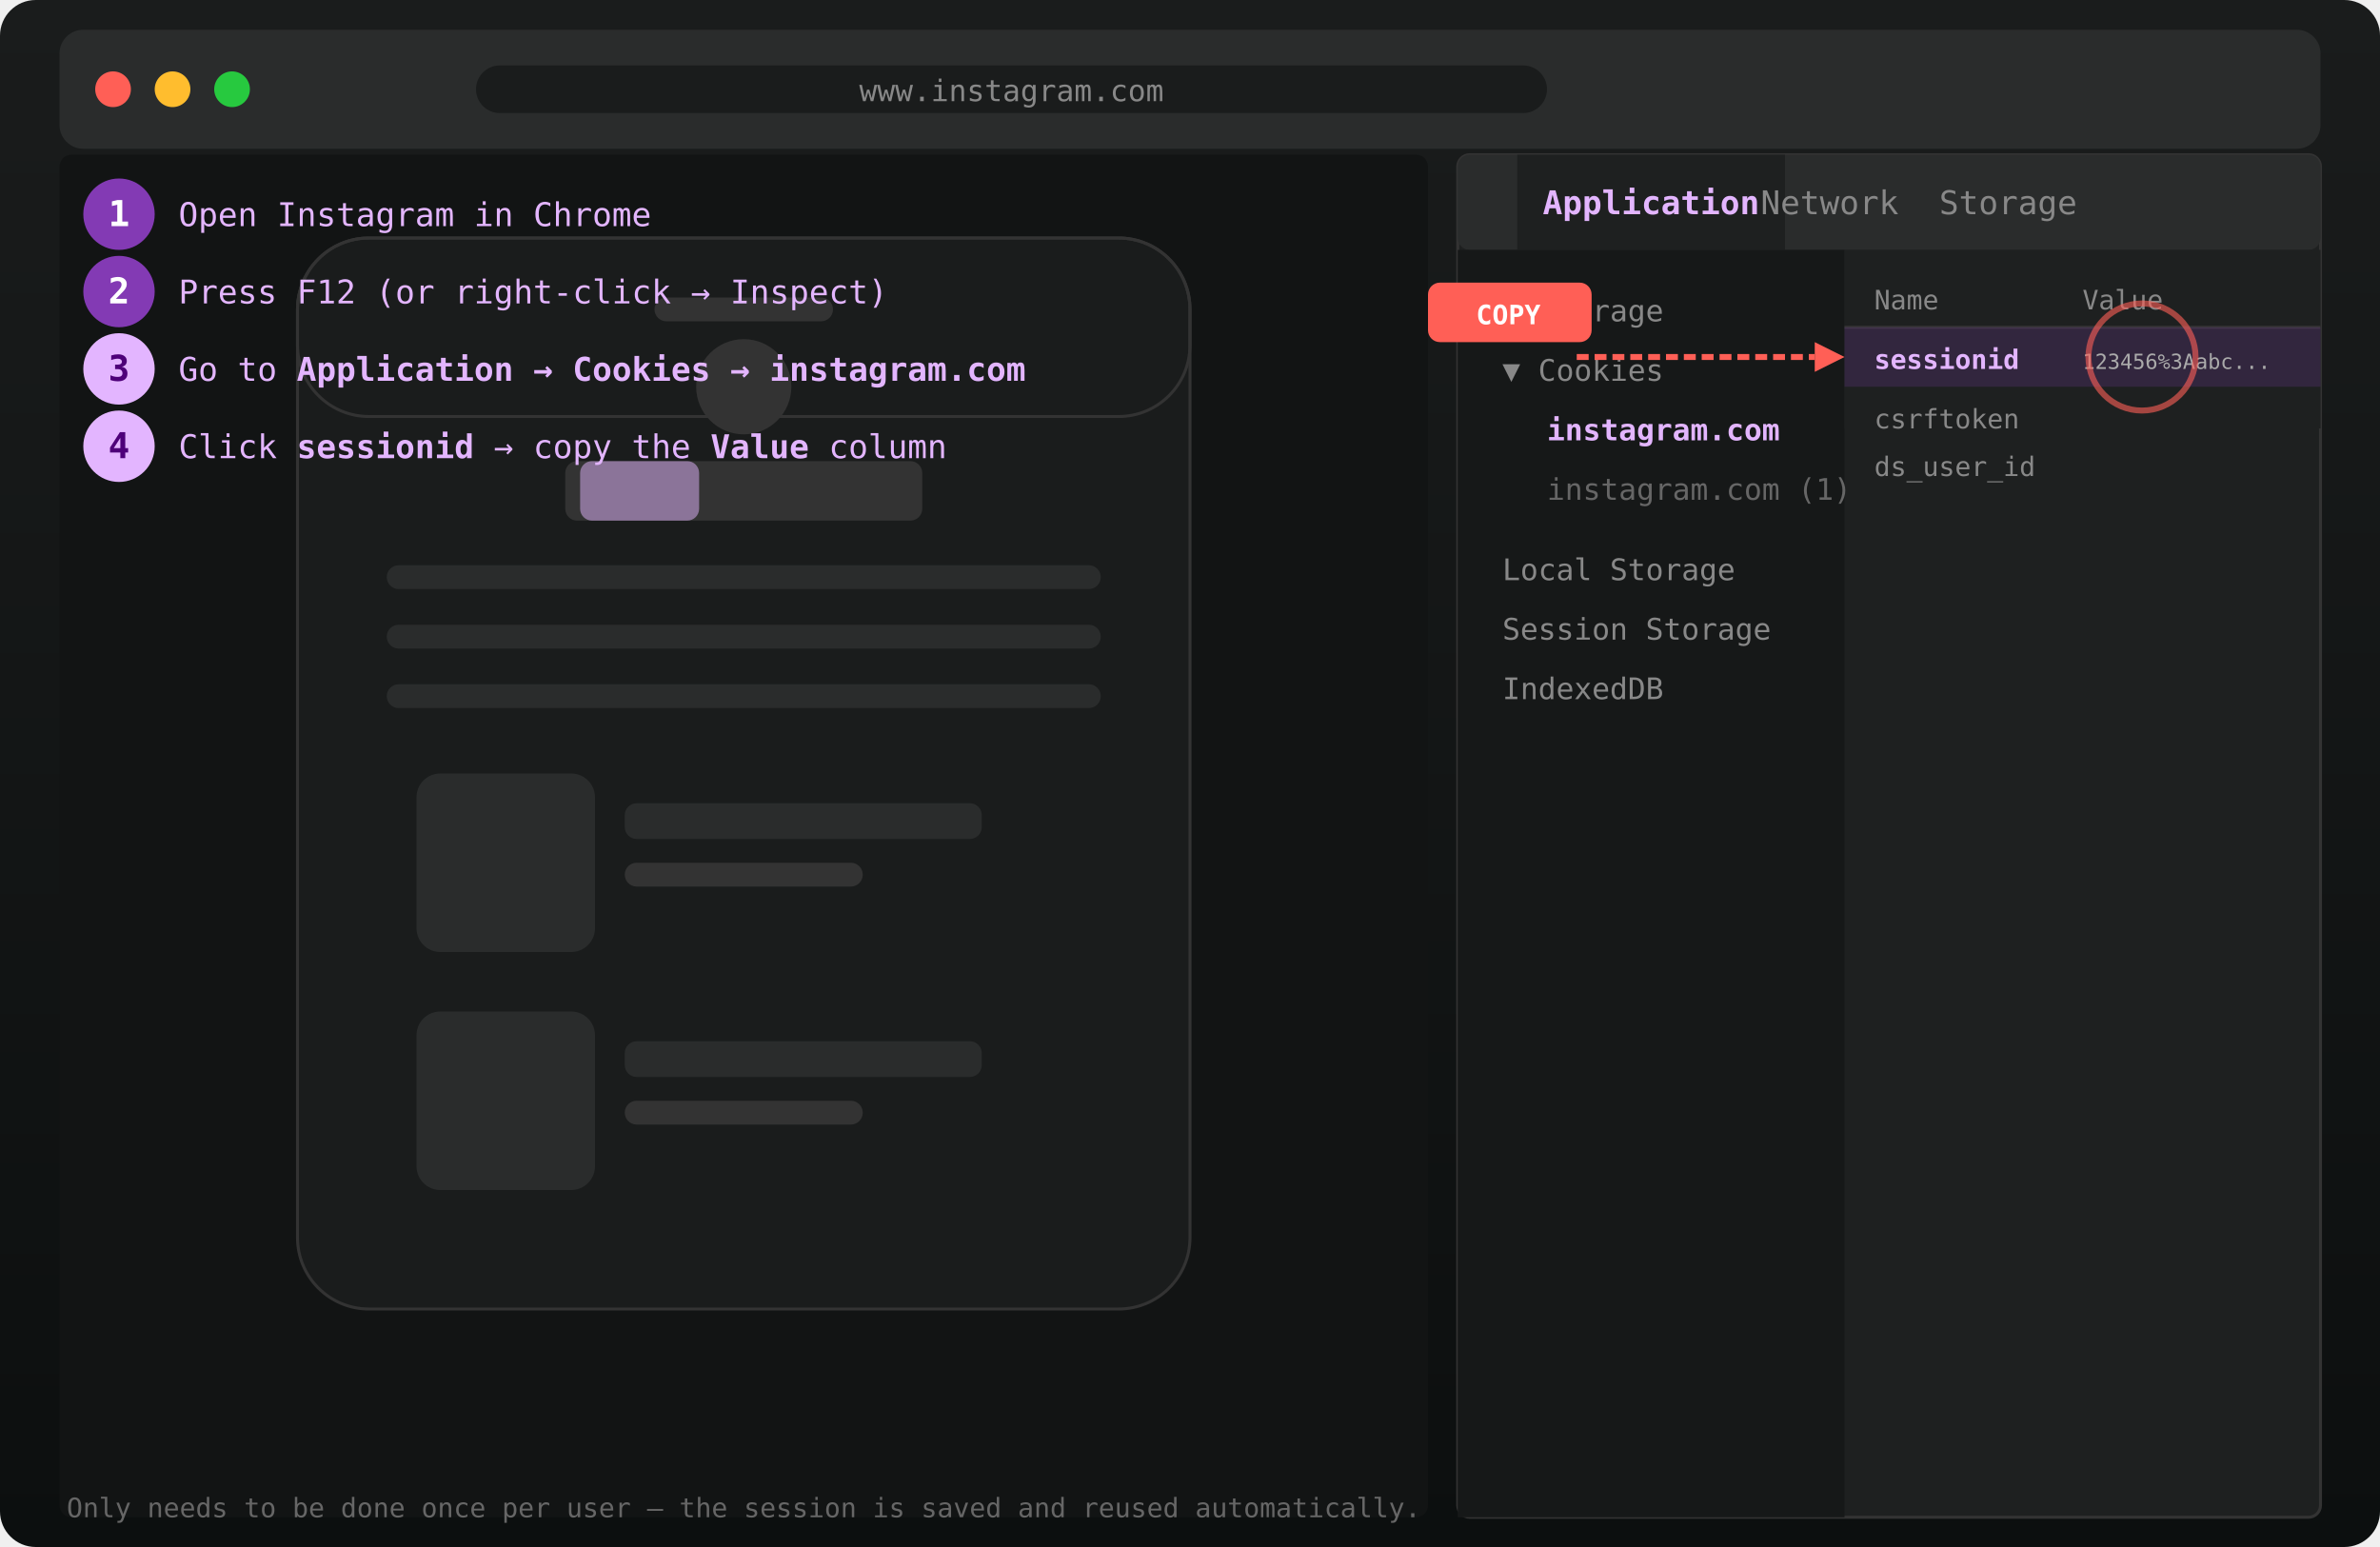
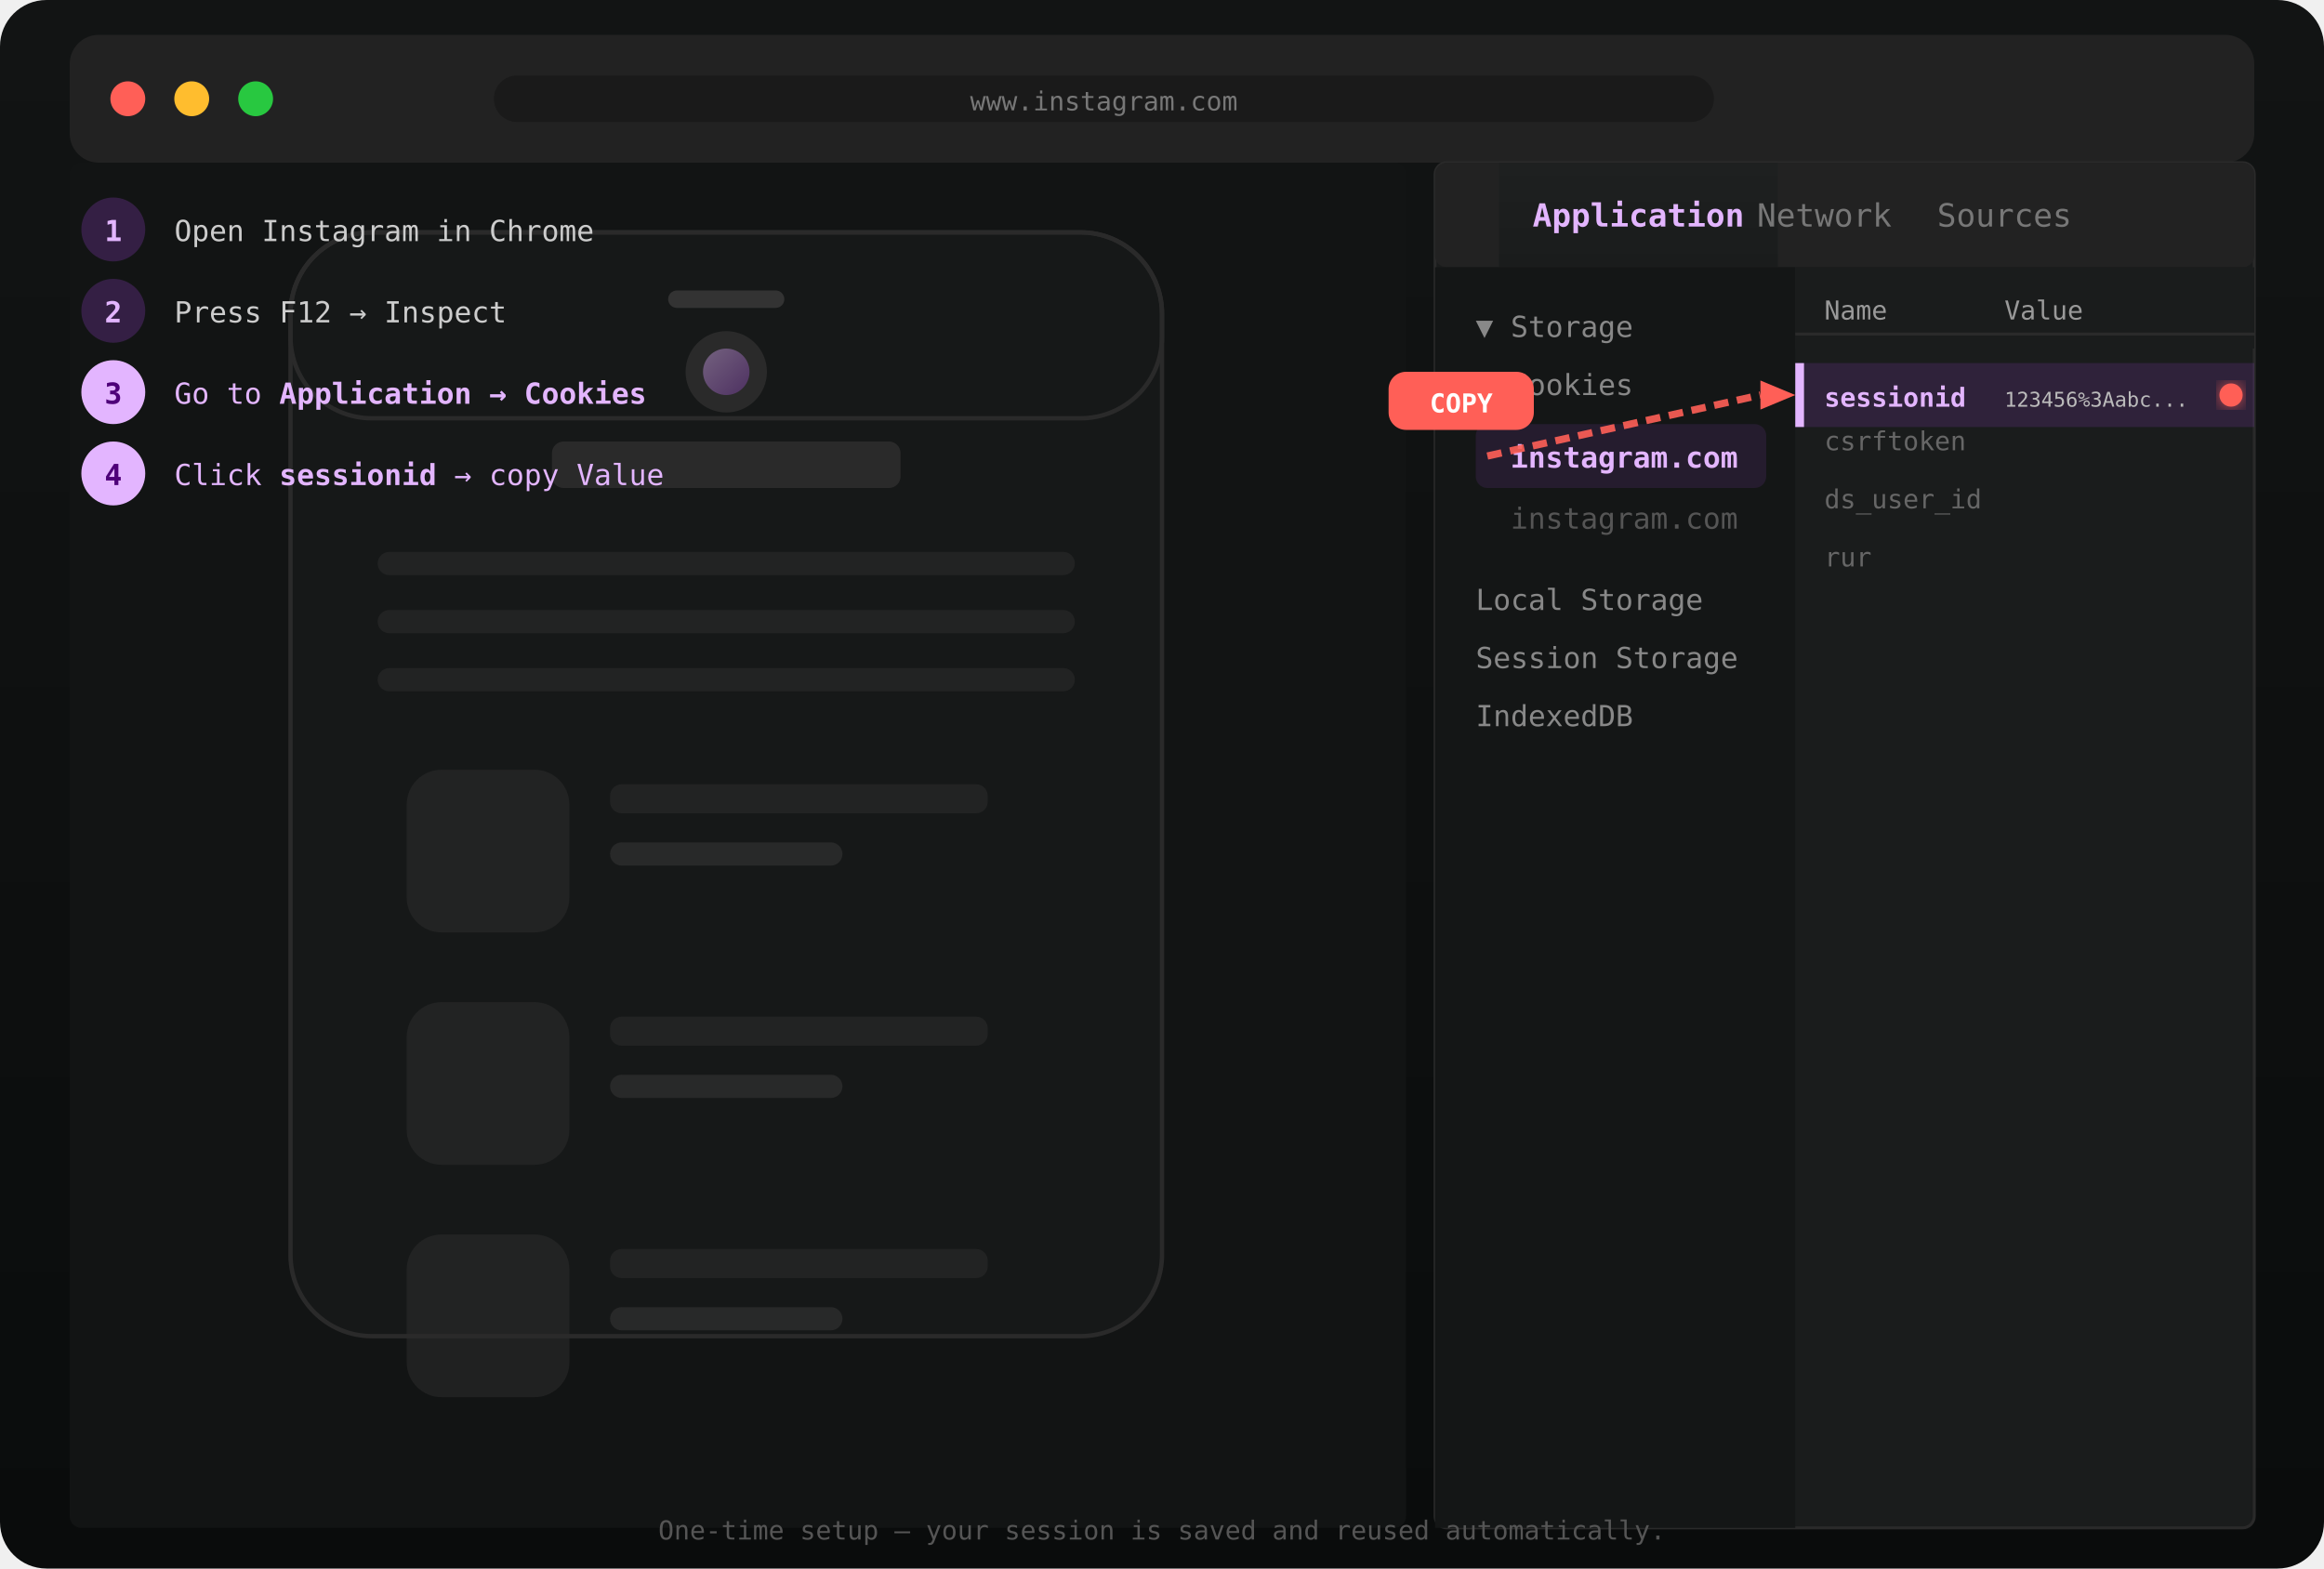
- <svg xmlns="http://www.w3.org/2000/svg" viewBox="0 0 800 520" fill="none">
+ <svg xmlns="http://www.w3.org/2000/svg" viewBox="0 0 800 540" fill="none">
  <defs>
    <linearGradient id="bg" x1="0" y1="0" x2="0" y2="1">
-       <stop offset="0%" stop-color="#1a1c1c" />
-       <stop offset="100%" stop-color="#0c0f0f" />
+       <stop offset="0%" stop-color="#121414" />
+       <stop offset="100%" stop-color="#0a0c0c" />
    </linearGradient>
-     <linearGradient id="glow" x1="0" y1="0" x2="1" y2="1">
-       <stop offset="0%" stop-color="#e3b5ff" stop-opacity="0.15" />
-       <stop offset="100%" stop-color="#833ab4" stop-opacity="0.05" />
+     <linearGradient id="accent" x1="0" y1="0" x2="1" y2="1">
+       <stop offset="0%" stop-color="#e3b5ff" />
+       <stop offset="100%" stop-color="#833ab4" />
    </linearGradient>
+     <linearGradient id="tab-active" x1="0" y1="0" x2="0" y2="1">
+       <stop offset="0%" stop-color="#1e2020" />
+       <stop offset="100%" stop-color="#1a1c1c" />
+     </linearGradient>
+     <filter id="glow">
+       <feGaussianBlur stdDeviation="3" result="blur" />
+       <feMerge>
+         <feMergeNode in="blur" />
+         <feMergeNode in="SourceGraphic" />
+       </feMerge>
+     </filter>
  </defs>
-   <rect width="800" height="520" rx="12" fill="url(#bg)" />
-   <rect x="20" y="10" width="760" height="40" rx="8" fill="#2a2c2c" />
-   <circle cx="38" cy="30" r="6" fill="#ff5f56" />
-   <circle cx="58" cy="30" r="6" fill="#ffbd2e" />
-   <circle cx="78" cy="30" r="6" fill="#27c93f" />
-   <rect x="160" y="22" width="360" height="16" rx="8" fill="#1a1c1c" />
-   <text x="340" y="34" fill="#888" font-family="monospace" font-size="10" text-anchor="middle">www.instagram.com</text>
-   <rect x="20" y="52" width="460" height="458" rx="4" fill="#121414" />
-   <rect x="100" y="80" width="300" height="360" rx="24" fill="#1a1c1c" stroke="#333" stroke-width="1" />
-   <rect x="100" y="80" width="300" height="60" rx="24" fill="none" stroke="#333" stroke-width="1" />
-   <rect x="220" y="100" width="60" height="8" rx="4" fill="#333" />
-   <circle cx="250" cy="130" r="16" fill="#333" />
-   <rect x="190" y="155" width="120" height="20" rx="4" fill="#333" />
-   <rect x="195" y="155" width="40" height="20" rx="4" fill="#e3b5ff" opacity="0.5" />
-   <rect x="130" y="190" width="240" height="8" rx="4" fill="#2a2c2c" />
-   <rect x="130" y="210" width="240" height="8" rx="4" fill="#2a2c2c" />
-   <rect x="130" y="230" width="240" height="8" rx="4" fill="#2a2c2c" />
-   <rect x="140" y="260" width="60" height="60" rx="8" fill="#2a2c2c" />
-   <rect x="210" y="270" width="120" height="12" rx="4" fill="#2a2c2c" />
-   <rect x="210" y="290" width="80" height="8" rx="4" fill="#333" />
-   <rect x="140" y="340" width="60" height="60" rx="8" fill="#2a2c2c" />
-   <rect x="210" y="350" width="120" height="12" rx="4" fill="#2a2c2c" />
-   <rect x="210" y="370" width="80" height="8" rx="4" fill="#333" />
-   <rect x="490" y="52" width="290" height="458" rx="4" fill="#1e2020" stroke="#333" stroke-width="1" />
-   <rect x="490" y="52" width="290" height="32" rx="4" fill="#2a2c2c" />
-   <rect x="510" y="52" width="90" height="32" fill="#1e2020" />
-   <text x="555" y="72" fill="#e3b5ff" font-family="monospace" font-size="11" text-anchor="middle" font-weight="bold">Application</text>
-   <text x="615" y="72" fill="#888" font-family="monospace" font-size="11" text-anchor="middle">Network</text>
-   <text x="675" y="72" fill="#888" font-family="monospace" font-size="11" text-anchor="middle">Storage</text>
-   <rect x="490" y="84" width="130" height="426" fill="#161818" />
-   <text x="505" y="108" fill="#888" font-family="monospace" font-size="10">▼ Storage</text>
-   <text x="505" y="128" fill="#888" font-family="monospace" font-size="10">  ▼ Cookies</text>
-   <text x="520" y="148" fill="#e3b5ff" font-family="monospace" font-size="10" font-weight="bold">  instagram.com</text>
-   <text x="520" y="168" fill="#666" font-family="monospace" font-size="10">  instagram.com (1)</text>
-   <text x="505" y="195" fill="#888" font-family="monospace" font-size="10">  Local Storage</text>
-   <text x="505" y="215" fill="#888" font-family="monospace" font-size="10">  Session Storage</text>
-   <text x="505" y="235" fill="#888" font-family="monospace" font-size="10">  IndexedDB</text>
-   <rect x="620" y="84" width="160" height="60" fill="#1e2020" />
-   <text x="630" y="104" fill="#888" font-family="monospace" font-size="9">Name</text>
-   <text x="700" y="104" fill="#888" font-family="monospace" font-size="9">Value</text>
-   <line x1="620" y1="110" x2="780" y2="110" stroke="#333" stroke-width="1" />
-   <rect x="620" y="110" width="160" height="20" fill="#833ab4" opacity="0.2" />
-   <text x="630" y="124" fill="#e3b5ff" font-family="monospace" font-size="9" font-weight="bold">sessionid</text>
-   <text x="700" y="124" fill="#aaa" font-family="monospace" font-size="7">123456%3Aabc...</text>
-   <text x="630" y="144" fill="#888" font-family="monospace" font-size="9">csrftoken</text>
-   <text x="630" y="160" fill="#888" font-family="monospace" font-size="9">ds_user_id</text>
-   <path d="M 530 120 L 610 120" stroke="#ff5f56" stroke-width="2" stroke-dasharray="4,2" />
-   <polygon points="610,115 620,120 610,125" fill="#ff5f56" />
-   <circle cx="720" cy="120" r="18" fill="none" stroke="#ff5f56" stroke-width="2" opacity="0.6" />
-   <rect x="480" y="95" width="55" height="20" rx="4" fill="#ff5f56" />
-   <text x="507" y="109" fill="#fff" font-family="monospace" font-size="9" text-anchor="middle" font-weight="bold">COPY</text>
-   <rect x="28" y="60" width="24" height="24" rx="12" fill="#833ab4" />
-   <text x="40" y="76" fill="#fff" font-family="monospace" font-size="12" text-anchor="middle" font-weight="bold">1</text>
-   <text x="60" y="76" fill="#e3b5ff" font-family="monospace" font-size="11">Open Instagram in Chrome</text>
-   <rect x="28" y="86" width="24" height="24" rx="12" fill="#833ab4" />
-   <text x="40" y="102" fill="#fff" font-family="monospace" font-size="12" text-anchor="middle" font-weight="bold">2</text>
-   <text x="60" y="102" fill="#e3b5ff" font-family="monospace" font-size="11">Press F12 (or right-click → Inspect)</text>
-   <rect x="28" y="112" width="24" height="24" rx="12" fill="#e3b5ff" />
-   <text x="40" y="128" fill="#4e0079" font-family="monospace" font-size="12" text-anchor="middle" font-weight="bold">3</text>
-   <text x="60" y="128" fill="#e3b5ff" font-family="monospace" font-size="11">Go to <tspan font-weight="bold">Application → Cookies → instagram.com</tspan>
-   </text>
-   <rect x="28" y="138" width="24" height="24" rx="12" fill="#e3b5ff" />
-   <text x="40" y="154" fill="#4e0079" font-family="monospace" font-size="12" text-anchor="middle" font-weight="bold">4</text>
-   <text x="60" y="154" fill="#e3b5ff" font-family="monospace" font-size="11">Click <tspan font-weight="bold">sessionid</tspan> → copy the <tspan font-weight="bold">Value</tspan> column</text>
-   <text x="250" y="510" fill="#666" font-family="monospace" font-size="9" text-anchor="middle">Only needs to be done once per user — the session is saved and reused automatically.</text>
+   <rect width="800" height="540" rx="16" fill="url(#bg)" />
+   <rect x="24" y="12" width="752" height="44" rx="10" fill="#222" />
+   <circle cx="44" cy="34" r="6" fill="#ff5f57" />
+   <circle cx="66" cy="34" r="6" fill="#ffbd2e" />
+   <circle cx="88" cy="34" r="6" fill="#28c840" />
+   <rect x="170" y="26" width="420" height="16" rx="8" fill="#1a1a1a" />
+   <text x="380" y="38" fill="#777" font-family="monospace" font-size="9" text-anchor="middle">www.instagram.com</text>
+   <rect x="24" y="56" width="460" height="470" rx="4" fill="#121414" />
+   <rect x="100" y="80" width="300" height="380" rx="28" fill="#161818" stroke="#2a2a2a" stroke-width="1.5" />
+   <rect x="100" y="80" width="300" height="64" rx="28" fill="none" stroke="#2a2a2a" stroke-width="1.5" />
+   <rect x="230" y="100" width="40" height="6" rx="3" fill="#333" />
+   <circle cx="250" cy="128" r="14" fill="#2a2a2a" />
+   <circle cx="250" cy="128" r="8" fill="url(#accent)" opacity="0.4" />
+   <rect x="190" y="152" width="120" height="16" rx="4" fill="#2a2a2a" />
+   <g opacity="0.6">
+     <rect x="130" y="190" width="240" height="8" rx="4" fill="#2a2a2a" />
+     <rect x="130" y="210" width="240" height="8" rx="4" fill="#2a2a2a" />
+     <rect x="130" y="230" width="240" height="8" rx="4" fill="#2a2a2a" />
+     <rect x="140" y="265" width="56" height="56" rx="12" fill="#2a2a2a" />
+     <rect x="210" y="270" width="130" height="10" rx="4" fill="#2a2a2a" />
+     <rect x="210" y="290" width="80" height="8" rx="4" fill="#333" />
+     <rect x="140" y="345" width="56" height="56" rx="12" fill="#2a2a2a" />
+     <rect x="210" y="350" width="130" height="10" rx="4" fill="#2a2a2a" />
+     <rect x="210" y="370" width="80" height="8" rx="4" fill="#333" />
+     <rect x="140" y="425" width="56" height="56" rx="12" fill="#2a2a2a" />
+     <rect x="210" y="430" width="130" height="10" rx="4" fill="#2a2a2a" />
+     <rect x="210" y="450" width="80" height="8" rx="4" fill="#333" />
+   </g>
+   <rect x="494" y="56" width="282" height="470" rx="4" fill="#1a1c1c" stroke="#2a2a2a" stroke-width="1" />
+   <rect x="494" y="56" width="282" height="36" rx="4" fill="#222" />
+   <rect x="516" y="56" width="96" height="36" fill="url(#tab-active)" rx="0" />
+   <text x="564" y="78" fill="#e3b5ff" font-family="monospace" font-size="11" text-anchor="middle" font-weight="bold">Application</text>
+   <text x="628" y="78" fill="#777" font-family="monospace" font-size="11" text-anchor="middle">Network</text>
+   <text x="690" y="78" fill="#777" font-family="monospace" font-size="11" text-anchor="middle">Sources</text>
+   <rect x="494" y="92" width="124" height="434" fill="#141616" />
+   <text x="508" y="116" fill="#888" font-family="monospace" font-size="10">▼ Storage</text>
+   <text x="508" y="136" fill="#888" font-family="monospace" font-size="10">  ▼ Cookies</text>
+   <rect x="508" y="146" width="100" height="22" rx="4" fill="#833ab4" opacity="0.15" />
+   <text x="520" y="161" fill="#e3b5ff" font-family="monospace" font-size="10" font-weight="bold">    instagram.com</text>
+   <text x="520" y="182" fill="#555" font-family="monospace" font-size="10">  instagram.com</text>
+   <text x="508" y="210" fill="#888" font-family="monospace" font-size="10">  Local Storage</text>
+   <text x="508" y="230" fill="#888" font-family="monospace" font-size="10">  Session Storage</text>
+   <text x="508" y="250" fill="#888" font-family="monospace" font-size="10">  IndexedDB</text>
+   <rect x="618" y="92" width="158" height="28" fill="#1a1c1c" />
+   <text x="628" y="110" fill="#999" font-family="monospace" font-size="9">Name</text>
+   <text x="690" y="110" fill="#999" font-family="monospace" font-size="9">Value</text>
+   <line x1="618" y1="115" x2="776" y2="115" stroke="#2a2a2a" stroke-width="1" />
+   <text x="628" y="155" fill="#666" font-family="monospace" font-size="9">csrftoken</text>
+   <text x="628" y="175" fill="#666" font-family="monospace" font-size="9">ds_user_id</text>
+   <text x="628" y="195" fill="#666" font-family="monospace" font-size="9">rur</text>
+   <rect x="618" y="125" width="158" height="22" fill="#833ab4" opacity="0.2" />
+   <rect x="618" y="125" width="3" height="22" fill="#e3b5ff" />
+   <text x="628" y="140" fill="#e3b5ff" font-family="monospace" font-size="9" font-weight="bold">sessionid</text>
+   <text x="690" y="140" fill="#bbb" font-family="monospace" font-size="7">123456%3Aabc...</text>
+   <circle cx="768" cy="136" r="4" fill="#ff5f57" filter="url(#glow)" />
+   <path d="M 512 157 L 606 136" stroke="#ff5f57" stroke-width="2.5" stroke-dasharray="5,3" opacity="0.9" />
+   <polygon points="606,131 618,136 606,141" fill="#ff5f57" />
+   <rect x="478" y="128" width="50" height="20" rx="6" fill="#ff5f57" />
+   <text x="503" y="142" fill="#fff" font-family="monospace" font-size="9" text-anchor="middle" font-weight="bold">COPY</text>
+   <g transform="translate(28, 68)">
+     <rect width="22" height="22" rx="11" fill="#833ab4" opacity="0.3" />
+     <text x="11" y="15" fill="#e3b5ff" font-family="monospace" font-size="10" text-anchor="middle" font-weight="bold">1</text>
+     <text x="32" y="15" fill="#ccc" font-family="monospace" font-size="10">Open Instagram in Chrome</text>
+   </g>
+   <g transform="translate(28, 96)">
+     <rect width="22" height="22" rx="11" fill="#833ab4" opacity="0.3" />
+     <text x="11" y="15" fill="#e3b5ff" font-family="monospace" font-size="10" text-anchor="middle" font-weight="bold">2</text>
+     <text x="32" y="15" fill="#ccc" font-family="monospace" font-size="10">Press F12 → Inspect</text>
+   </g>
+   <g transform="translate(28, 124)">
+     <rect width="22" height="22" rx="11" fill="#e3b5ff" />
+     <text x="11" y="15" fill="#4e0079" font-family="monospace" font-size="10" text-anchor="middle" font-weight="bold">3</text>
+     <text x="32" y="15" fill="#e3b5ff" font-family="monospace" font-size="10">Go to <tspan font-weight="bold">Application → Cookies</tspan>
+     </text>
+   </g>
+   <g transform="translate(28, 152)">
+     <rect width="22" height="22" rx="11" fill="#e3b5ff" />
+     <text x="11" y="15" fill="#4e0079" font-family="monospace" font-size="10" text-anchor="middle" font-weight="bold">4</text>
+     <text x="32" y="15" fill="#e3b5ff" font-family="monospace" font-size="10">Click <tspan font-weight="bold">sessionid</tspan> → copy Value</text>
+   </g>
+   <text x="400" y="530" fill="#555" font-family="monospace" font-size="9" text-anchor="middle">One-time setup — your session is saved and reused automatically.</text>
</svg>
